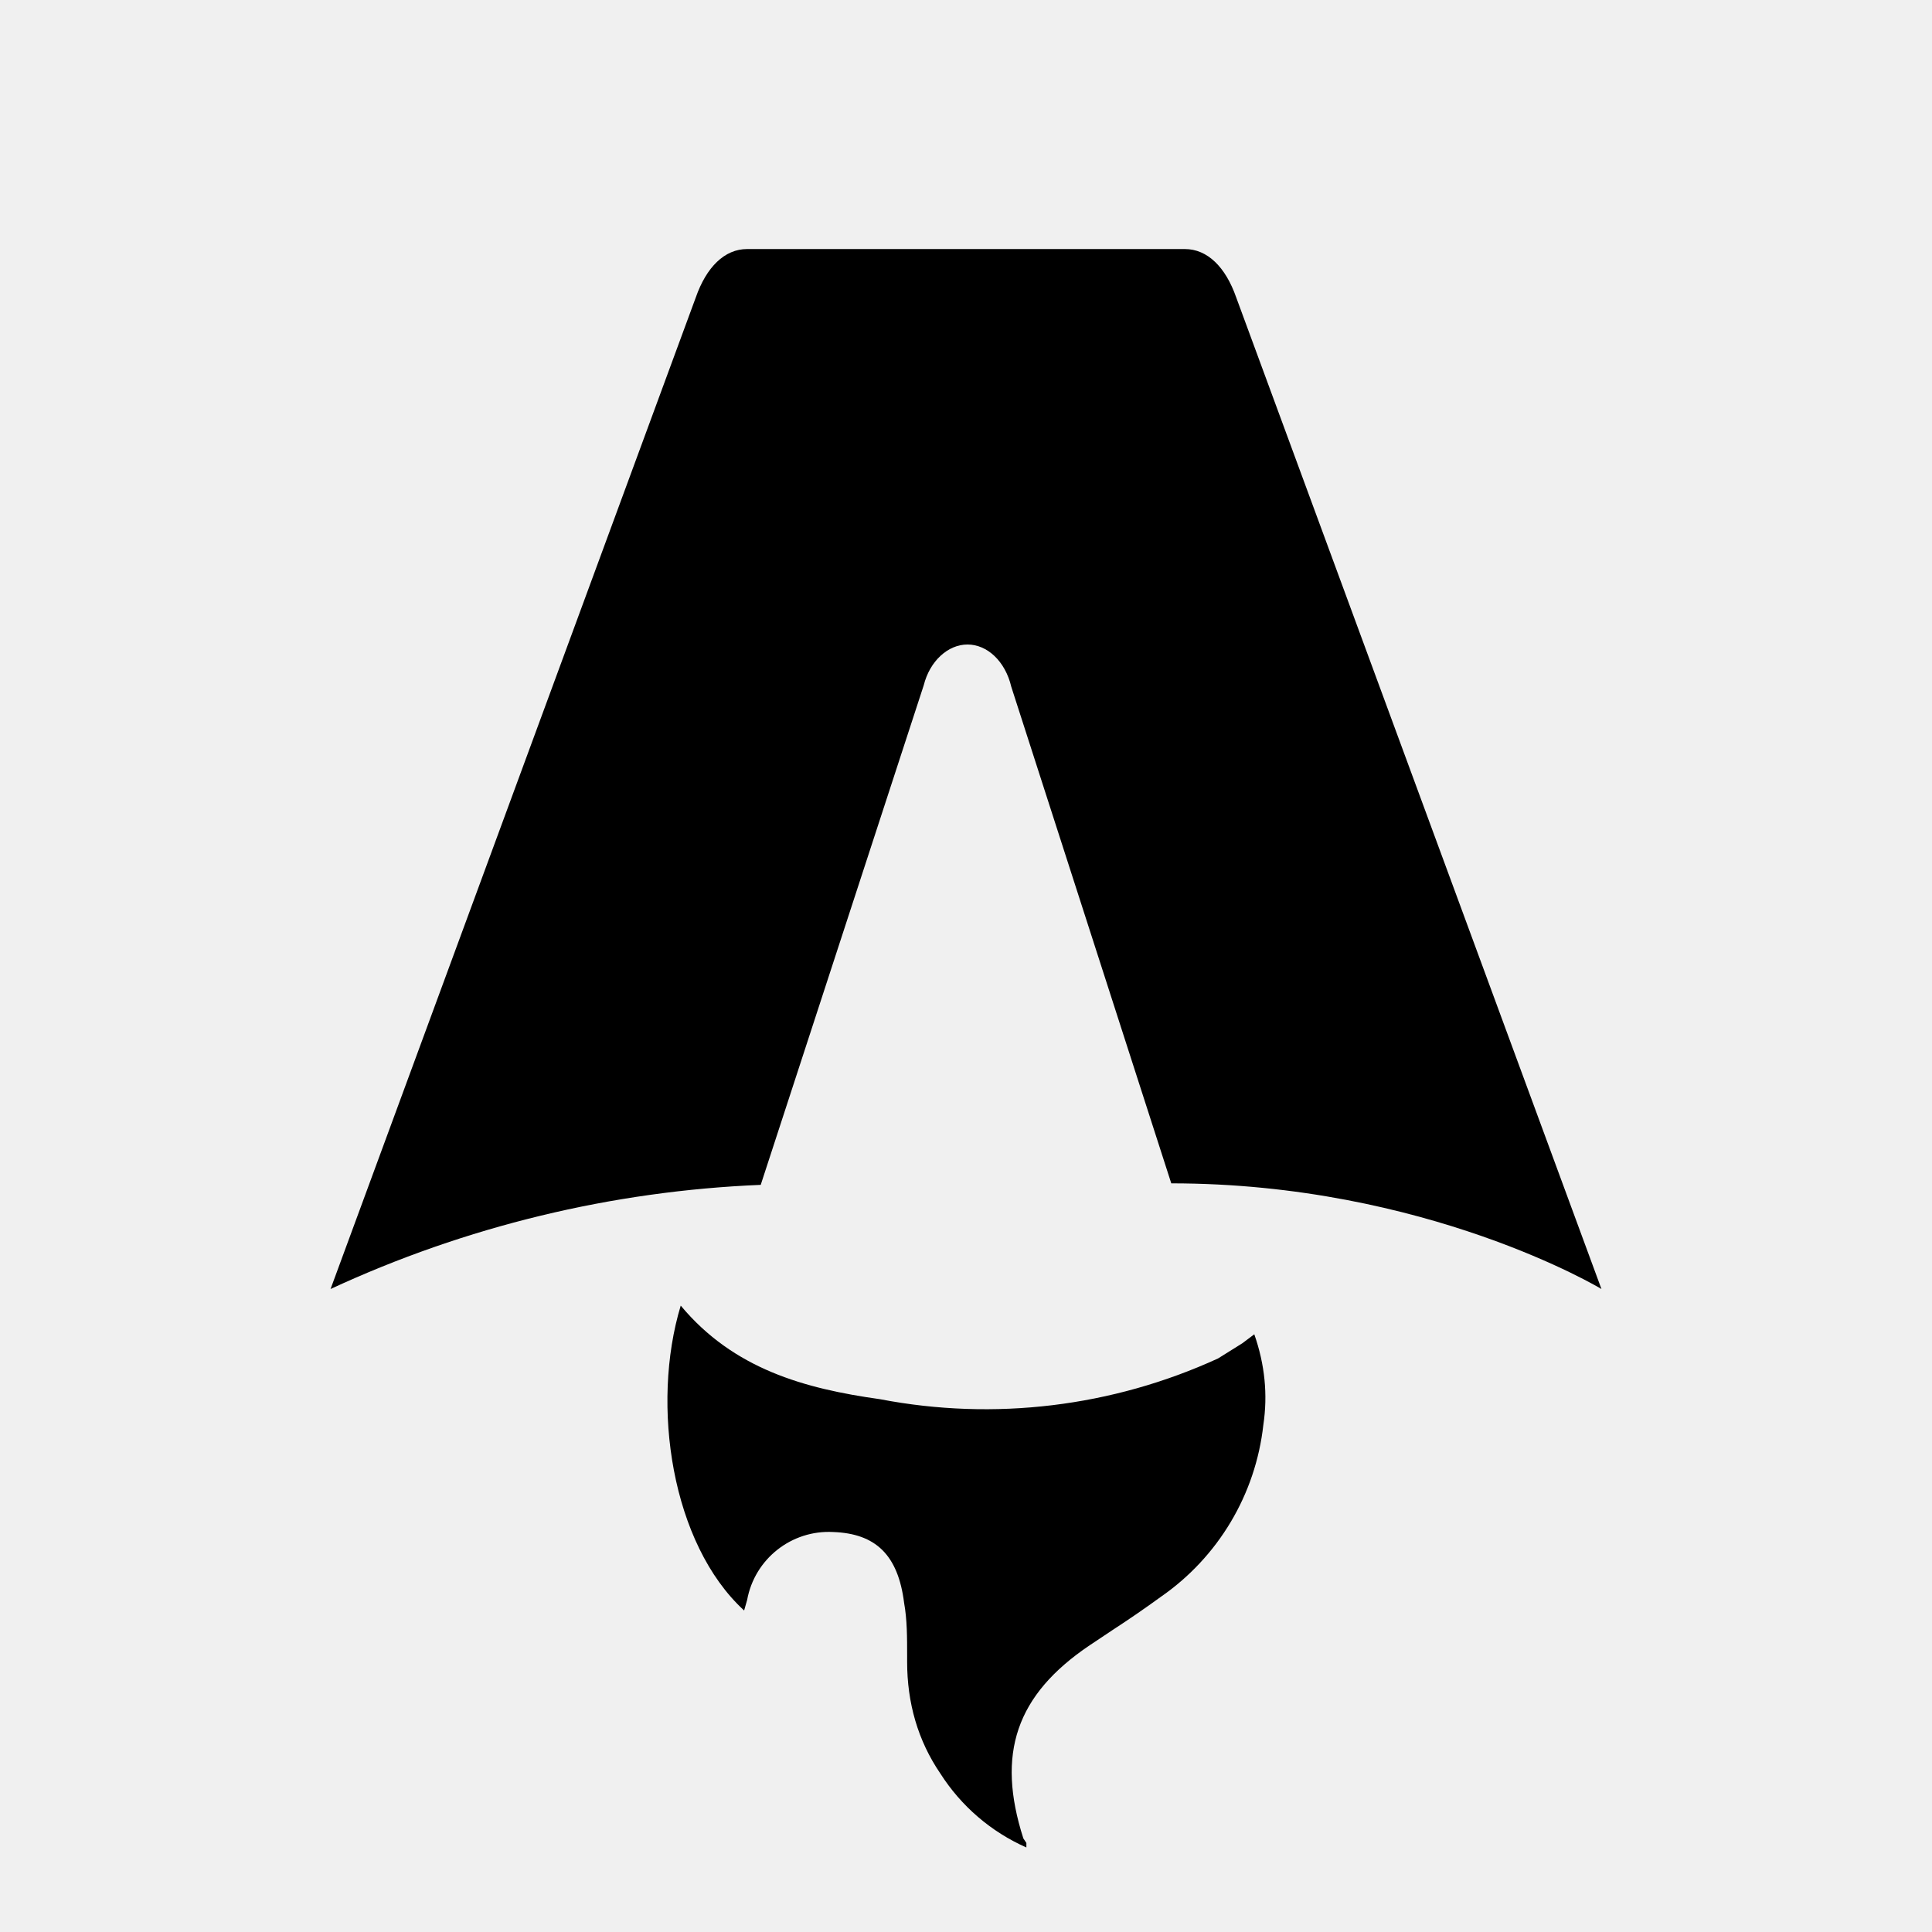
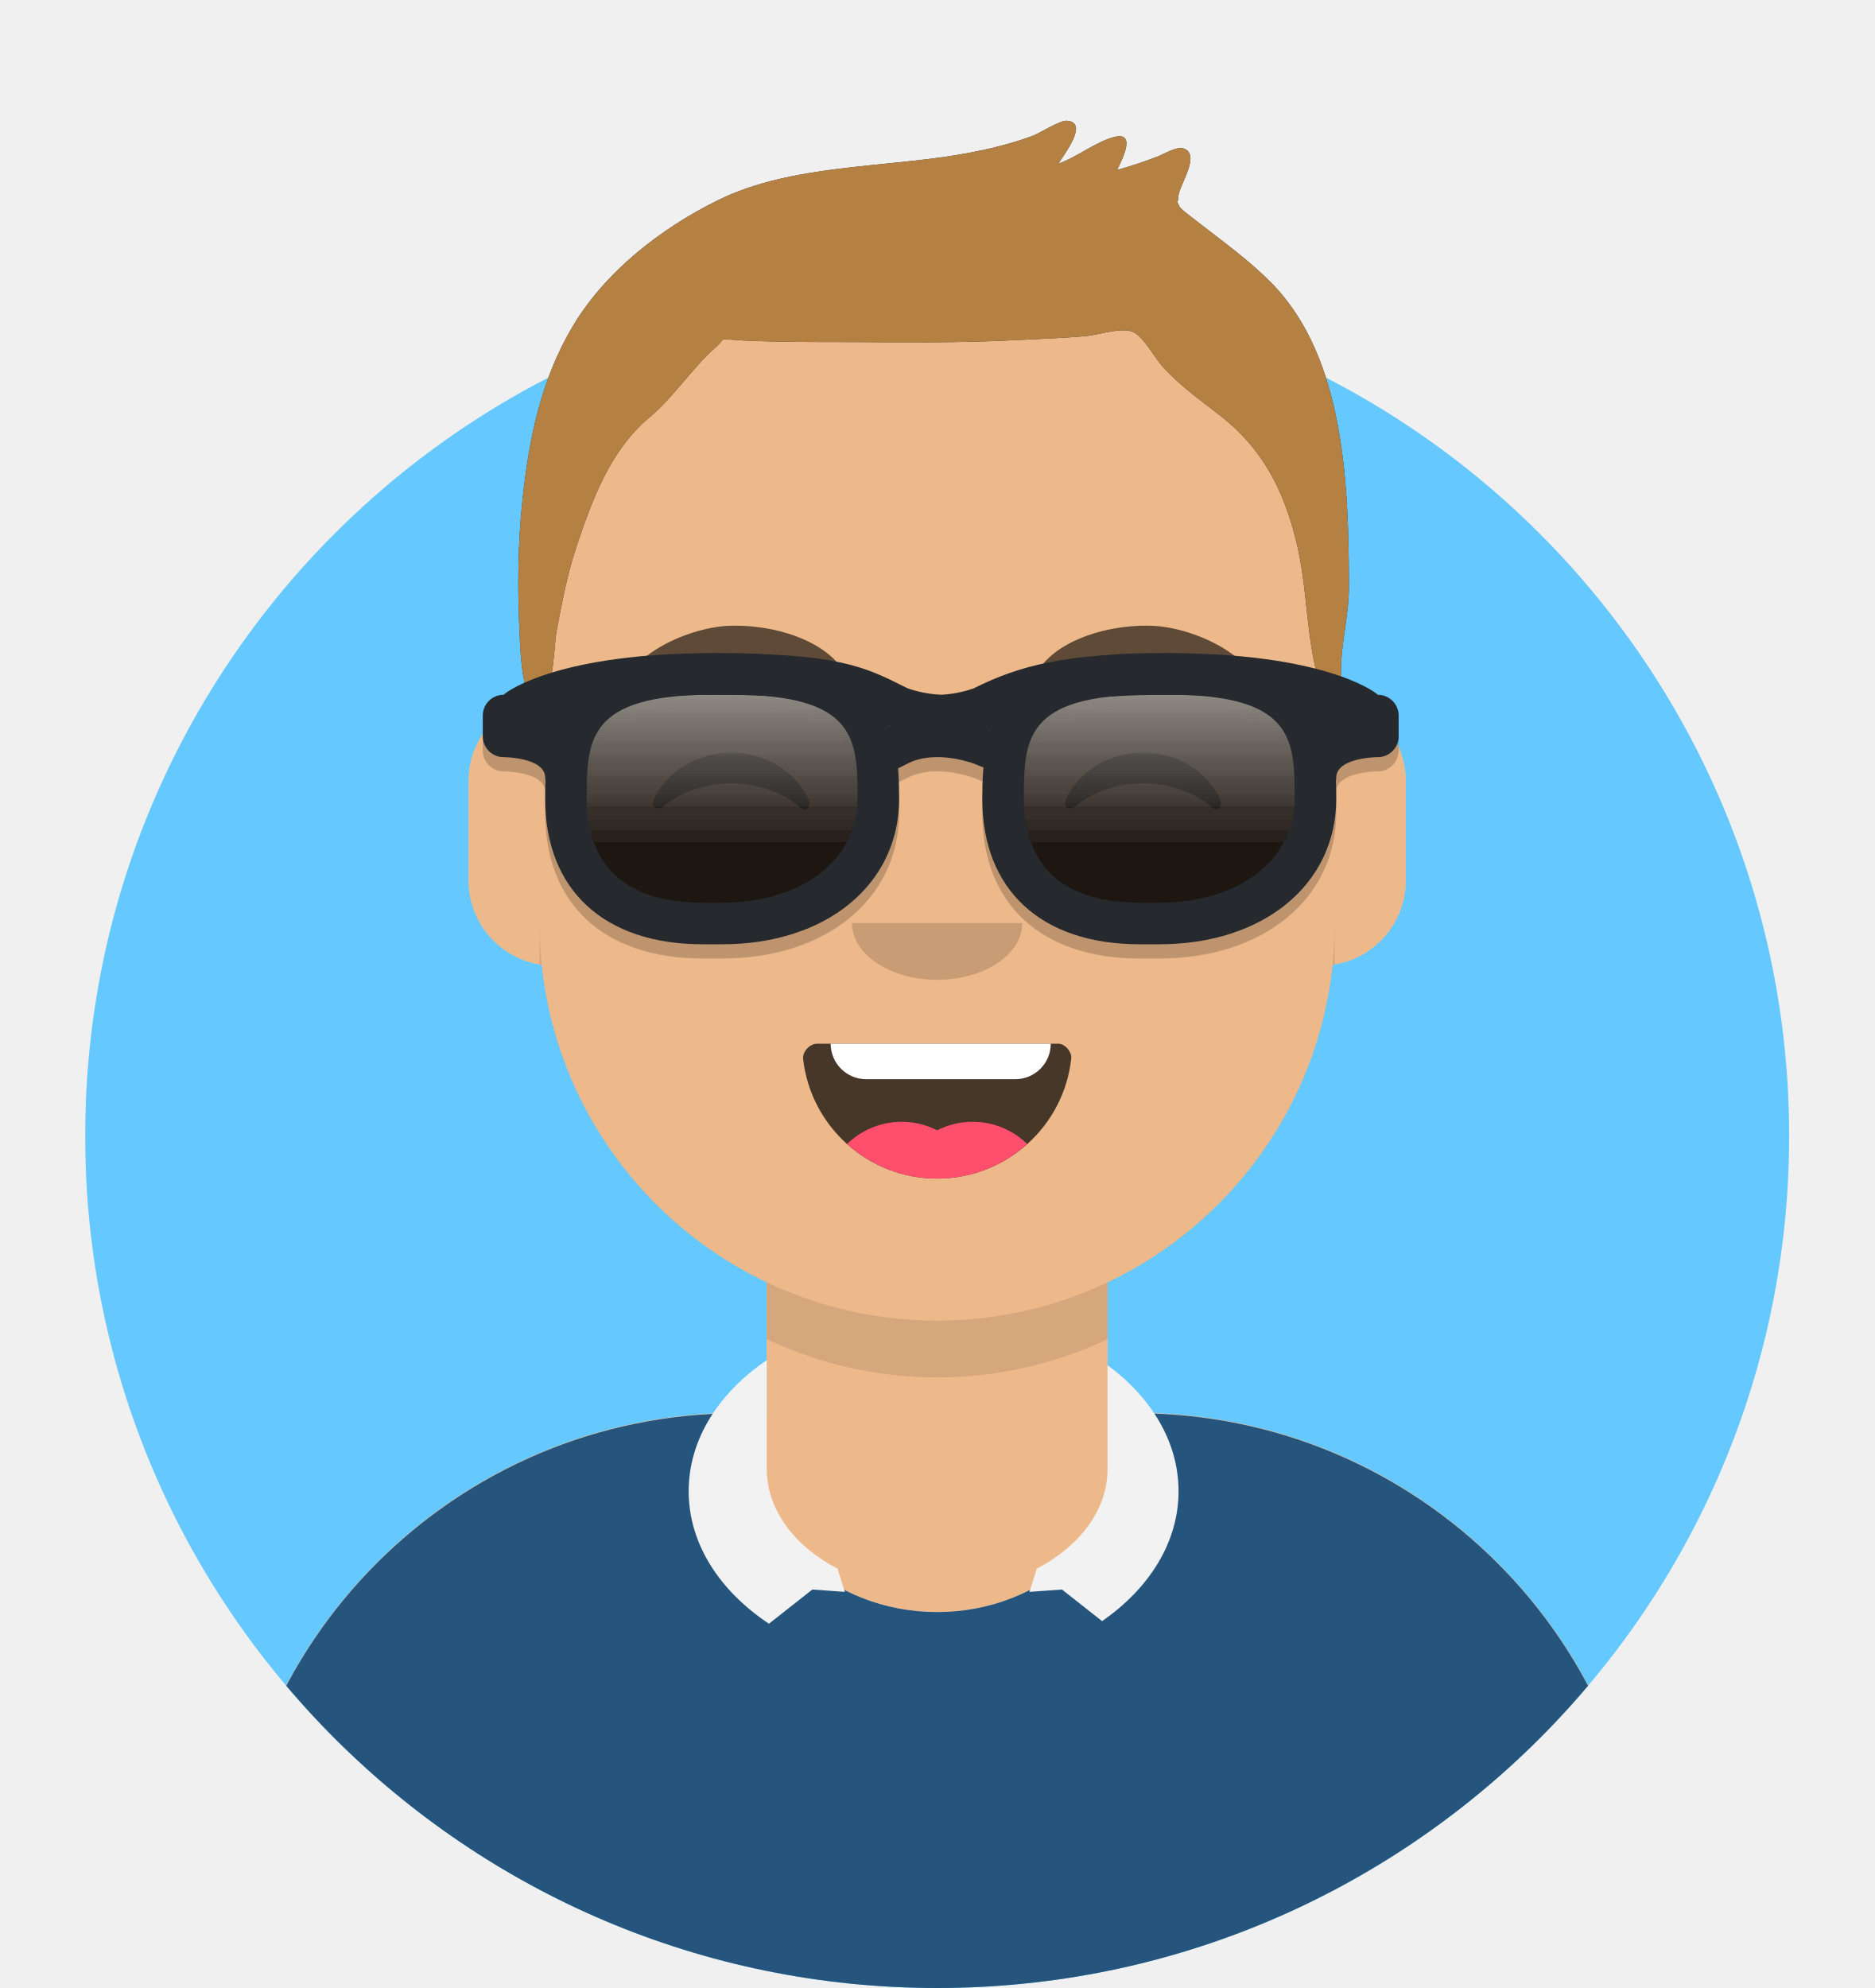
- <svg xmlns="http://www.w3.org/2000/svg" fill="none" viewBox="0 0 128 128">
-   <path d="M50.4 78.5a75.1 75.1 0 0 0-28.5 6.9l24.2-65.7c.7-2 1.9-3.2 3.4-3.2h29c1.5 0 2.7 1.2 3.4 3.2l24.2 65.7s-11.6-7-28.5-7L67 45.5c-.4-1.7-1.6-2.8-2.9-2.8-1.3 0-2.5 1.1-2.9 2.7L50.4 78.5Zm-1.1 28.2Zm-4.2-20.2c-2 6.6-.6 15.8 4.2 20.2a17.5 17.5 0 0 1 .2-.7 5.5 5.5 0 0 1 5.7-4.5c2.8.1 4.3 1.5 4.7 4.7.2 1.1.2 2.3.2 3.5v.4c0 2.7.7 5.2 2.2 7.4a13 13 0 0 0 5.7 4.9v-.3l-.2-.3c-1.8-5.6-.5-9.5 4.4-12.8l1.5-1a73 73 0 0 0 3.2-2.2 16 16 0 0 0 6.8-11.4c.3-2 .1-4-.6-6l-.8.6-1.6 1a37 37 0 0 1-22.4 2.7c-5-.7-9.7-2-13.2-6.2Z" />
-   <style>
-         path { fill: #000; }
-         @media (prefers-color-scheme: dark) {
-             path { fill: #FFF; }
-         }
-     </style>
+ <svg xmlns="http://www.w3.org/2000/svg" xmlns:xlink="http://www.w3.org/1999/xlink" width="264px" height="280px" viewBox="0 0 264 280" version="1.1">
+   <defs>
+     <circle id="react-path-1" cx="120" cy="120" r="120" />
+     <path d="M12,160 C12,226.274 65.726,280 132,280 C198.274,280 252,226.274 252,160 L264,160 L264,-1.42108547e-14 L-3.19744231e-14,-1.42108547e-14 L-3.19744231e-14,160 L12,160 Z" id="react-path-2" />
+     <path d="M124,144.611 L124,163 L128,163 L128,163 C167.765,163 200,195.235 200,235 L200,244 L0,244 L0,235 C-4.86974701e-15,195.235 32.235,163 72,163 L72,163 L76,163 L76,144.611 C58.763,136.422 46.372,119.687 44.305,99.881 C38.48,99.058 34,94.052 34,88 L34,74 C34,68.054 38.325,63.118 44,62.166 L44,56 L44,56 C44,25.072 69.072,5.68137151e-15 100,0 L100,0 L100,0 C130.928,-5.68137151e-15 156,25.072 156,56 L156,62.166 C161.675,63.118 166,68.054 166,74 L166,88 C166,94.052 161.52,99.058 155.695,99.881 C153.628,119.687 141.237,136.422 124,144.611 Z" id="react-path-3" />
+   </defs>
+   <g id="Avataaar" stroke="none" stroke-width="1" fill="none" fill-rule="evenodd">
+     <g transform="translate(-825, -1100)" id="Avataaar/Circle">
+       <g transform="translate(825, 1100)">
+         <g id="Circle" stroke-width="1" fill-rule="evenodd" transform="translate(12, 40)">
+           <mask id="react-mask-4" fill="white">
+             <use xlink:href="#react-path-1" />
+           </mask>
+           <use id="Circle-Background" fill="#E6E6E6" xlink:href="#react-path-1" />
+           <g id="Color/Palette/Blue-01" mask="url(#react-mask-4)" fill="#65C9FF">
+             <rect id="🖍Color" x="0" y="0" width="240" height="240" />
+           </g>
+         </g>
+         <mask id="react-mask-5" fill="white">
+           <use xlink:href="#react-path-2" />
+         </mask>
+         <g id="Mask" />
+         <g id="Avataaar" stroke-width="1" fill-rule="evenodd" mask="url(#react-mask-5)">
+           <g id="Body" transform="translate(32, 36)">
+             <mask id="react-mask-6" fill="white">
+               <use xlink:href="#react-path-3" />
+             </mask>
+             <use fill="#D0C6AC" xlink:href="#react-path-3" />
+             <g id="Skin/👶🏽-03-Brown" mask="url(#react-mask-6)" fill="#EDB98A">
+               <g transform="translate(0, 0)" id="Color">
+                 <rect x="0" y="0" width="264" height="280" />
+               </g>
+             </g>
+             <path d="M156,79 L156,102 C156,132.928 130.928,158 100,158 C69.072,158 44,132.928 44,102 L44,79 L44,94 C44,124.928 69.072,150 100,150 C130.928,150 156,124.928 156,94 L156,79 Z" id="Neck-Shadow" fill-opacity="0.1" fill="#000000" mask="url(#react-mask-6)" />
+           </g>
+           <g id="Clothing/Collar-+-Sweater" transform="translate(0, 170)">
+             <defs>
+               <path d="M105.192,29.052 L104,29.052 L104,29.052 C64.235,29.052 32,61.287 32,101.052 L32,110 L232,110 L232,101.052 C232,61.287 199.765,29.052 160,29.052 L160,29.052 L158.808,29.052 C158.935,30.035 159,31.036 159,32.052 C159,45.859 146.912,57.052 132,57.052 C117.088,57.052 105,45.859 105,32.052 C105,31.036 105.065,30.035 105.192,29.052 Z" id="react-path-167" />
+             </defs>
+             <mask id="react-mask-168" fill="white">
+               <use xlink:href="#react-path-167" />
+             </mask>
+             <use id="Clothes" fill="#E6E6E6" fill-rule="evenodd" xlink:href="#react-path-167" />
+             <g id="Color/Palette/Gray-01" mask="url(#react-mask-168)" fill-rule="evenodd" fill="#25557C">
+               <rect id="🖍Color" x="0" y="0" width="264" height="110" />
+             </g>
+             <path d="M156,22.279 C162.182,26.835 166,33.106 166,40.028 C166,47.233 161.863,53.733 155.229,58.327 L149.579,53.876 L145,54.208 L146,51.057 L145.922,50.996 C152.022,47.853 156,42.7 156,36.877 L156,22.279 Z M108,21.571 C101.233,26.174 97,32.74 97,40.028 C97,47.426 101.362,54.08 108.308,58.692 L114.421,53.876 L119,54.208 L118,51.057 L118.078,50.996 C111.978,47.853 108,42.7 108,36.877 L108,21.571 Z" id="Collar" fill="#F2F2F2" fill-rule="evenodd" />
+           </g>
+           <g id="Face" transform="translate(76, 82)" fill="#000000">
+             <g id="Mouth/Smile" transform="translate(2, 52)">
+               <defs>
+                 <path d="M35.118,15.128 C36.176,24.62 44.226,32 54,32 C63.804,32 71.874,24.574 72.892,15.04 C72.974,14.273 72.117,13 71.043,13 C56.149,13 44.738,13 37.087,13 C36.007,13 35.012,14.178 35.118,15.128 Z" id="react-path-213" />
+               </defs>
+               <mask id="react-mask-214" fill="white">
+                 <use xlink:href="#react-path-213" />
+               </mask>
+               <use id="Mouth" fill-opacity="0.7" fill="#000000" fill-rule="evenodd" xlink:href="#react-path-213" />
+               <rect id="Teeth" fill="#FFFFFF" fill-rule="evenodd" mask="url(#react-mask-214)" x="39" y="2" width="31" height="16" rx="5" />
+               <g id="Tongue" stroke-width="1" fill-rule="evenodd" mask="url(#react-mask-214)" fill="#FF4F6D">
+                 <g transform="translate(38, 24)">
+                   <circle cx="11" cy="11" r="11" />
+                   <circle cx="21" cy="11" r="11" />
+                 </g>
+               </g>
+             </g>
+             <g id="Nose/Default" transform="translate(28, 40)" fill-opacity="0.16">
+               <path d="M16,8 C16,12.418 21.373,16 28,16 L28,16 C34.627,16 40,12.418 40,8" id="Nose" />
+             </g>
+             <g id="Eyes/Happy-😁" transform="translate(0, 8)" fill-opacity="0.6">
+               <path d="M16.16,22.447 C18.007,18.649 22.164,16 26.998,16 C31.814,16 35.959,18.63 37.815,22.407 C38.367,23.529 37.582,24.447 36.791,23.767 C34.34,21.66 30.859,20.344 26.998,20.344 C23.257,20.344 19.874,21.579 17.438,23.572 C16.547,24.3 15.62,23.558 16.16,22.447 Z" id="Squint" />
+               <path d="M74.16,22.447 C76.007,18.649 80.164,16 84.998,16 C89.814,16 93.959,18.63 95.815,22.407 C96.367,23.529 95.582,24.447 94.791,23.767 C92.34,21.66 88.859,20.344 84.998,20.344 C81.257,20.344 77.874,21.579 75.438,23.572 C74.547,24.3 73.62,23.558 74.16,22.447 Z" id="Squint" />
+             </g>
+             <g id="Eyebrow/Natural/Default-Natural" fill-opacity="0.6">
+               <path d="M26.039,6.21 C20.278,6.983 11.293,12.005 12.044,17.818 C12.069,18.008 12.357,18.067 12.481,17.908 C14.967,14.72 34.193,10.037 41.194,11.015 C41.835,11.104 42.258,10.443 41.821,10.03 C38.077,6.495 31.2,5.512 26.039,6.21" id="Eyebrow" transform="translate(27, 12) rotate(5) translate(-27, -12) " />
+               <path d="M85.039,6.21 C79.278,6.983 70.293,12.005 71.044,17.818 C71.069,18.008 71.357,18.067 71.481,17.908 C73.967,14.72 93.193,10.037 100.194,11.015 C100.835,11.104 101.258,10.443 100.821,10.03 C97.077,6.495 90.2,5.512 85.039,6.21" id="Eyebrow" transform="translate(86, 12) scale(-1, 1) rotate(5) translate(-86, -12) " />
+             </g>
+           </g>
+           <g id="Top" stroke-width="1" fill-rule="evenodd">
+             <defs>
+               <rect id="react-path-275" x="0" y="0" width="264" height="280" />
+               <path d="M180.15,39.92 C177.39,37.1 174.186,34.707 171.069,32.307 C170.382,31.777 169.683,31.261 169.011,30.712 C168.858,30.587 167.292,29.466 167.105,29.053 C166.654,28.06 166.915,28.833 166.977,27.649 C167.056,26.151 170.111,21.919 167.831,20.949 C166.828,20.522 165.04,21.658 164.078,22.033 C162.196,22.767 160.292,23.393 158.347,23.933 C159.279,22.076 161.055,18.359 157.716,19.354 C155.114,20.129 152.69,22.122 150.076,23.059 C150.941,21.642 154.4,17.248 151.274,17.002 C150.302,16.926 147.471,18.75 146.424,19.14 C143.287,20.305 140.083,21.059 136.79,21.653 C125.592,23.671 112.497,23.095 102.137,28.193 C94.149,32.124 86.263,38.222 81.648,45.988 C77.201,53.473 75.538,61.664 74.607,70.241 C73.924,76.536 73.868,83.043 74.188,89.36 C74.292,91.43 74.525,100.971 77.532,98.081 C79.03,96.642 79.019,90.828 79.396,88.86 C80.147,84.945 80.87,81.013 82.122,77.223 C84.328,70.544 86.931,63.43 92.427,58.83 C95.954,55.878 98.431,51.889 101.806,48.911 C103.322,47.574 102.165,47.713 104.603,47.889 C106.241,48.006 107.885,48.051 109.526,48.094 C113.322,48.193 117.124,48.168 120.921,48.181 C128.568,48.209 136.179,48.317 143.819,47.916 C147.214,47.739 150.618,47.642 154.004,47.328 C155.895,47.153 159.251,45.941 160.808,46.867 C162.233,47.714 163.713,50.482 164.736,51.615 C167.154,54.294 170.036,56.339 172.862,58.535 C178.757,63.115 181.732,68.867 183.523,76.023 C185.306,83.153 184.806,89.768 187.013,96.785 C187.402,98.018 188.429,100.145 189.695,98.239 C189.93,97.885 189.87,95.939 189.87,94.819 C189.87,90.3 191.014,86.908 191,82.359 C190.944,68.527 190.496,50.491 180.15,39.92 Z" id="react-path-274" />
+               <filter x="-0.8%" y="-2.0%" width="101.5%" height="108.0%" filterUnits="objectBoundingBox" id="react-filter-271">
+                 <feOffset dx="0" dy="2" in="SourceAlpha" result="shadowOffsetOuter1" />
+                 <feColorMatrix values="0 0 0 0 0   0 0 0 0 0   0 0 0 0 0  0 0 0 0.16 0" type="matrix" in="shadowOffsetOuter1" result="shadowMatrixOuter1" />
+                 <feMerge>
+                   <feMergeNode in="shadowMatrixOuter1" />
+                   <feMergeNode in="SourceGraphic" />
+                 </feMerge>
+               </filter>
+             </defs>
+             <mask id="react-mask-273" fill="white">
+               <use xlink:href="#react-path-275" />
+             </mask>
+             <g id="Mask" />
+             <g id="Top/Short-Hair/Short-Flat" mask="url(#react-mask-273)">
+               <g transform="translate(-1, 0)">
+                 <mask id="react-mask-272" fill="white">
+                   <use xlink:href="#react-path-274" />
+                 </mask>
+                 <use id="Short-Hair" stroke="none" fill="#1F3140" fill-rule="evenodd" xlink:href="#react-path-274" />
+                 <g id="Skin/👶🏽-03-Brown" mask="url(#react-mask-272)" fill="#B58143">
+                   <g transform="translate(0, 0) " id="Color">
+                     <rect x="0" y="0" width="264" height="280" />
+                   </g>
+                 </g>
+                 <g id="Top/_Resources/Wayfarers" fill="none" transform="translate(62, 85)" stroke-width="1">
+                   <defs>
+                     <filter x="-0.8%" y="-2.4%" width="101.6%" height="109.8%" filterUnits="objectBoundingBox" id="react-filter-278">
+                       <feOffset dx="0" dy="2" in="SourceAlpha" result="shadowOffsetOuter1" />
+                       <feColorMatrix values="0 0 0 0 0   0 0 0 0 0   0 0 0 0 0  0 0 0 0.2 0" type="matrix" in="shadowOffsetOuter1" result="shadowMatrixOuter1" />
+                       <feMerge>
+                         <feMergeNode in="shadowMatrixOuter1" />
+                         <feMergeNode in="SourceGraphic" />
+                       </feMerge>
+                     </filter>
+                     <linearGradient x1="50%" y1="0%" x2="50%" y2="100%" id="react-linear-gradient-279">
+                       <stop stop-color="#FFFFFF" stop-opacity="0.5" offset="0%" />
+                       <stop stop-color="#000000" stop-opacity="0.5" offset="70.506%" />
+                     </linearGradient>
+                     <path d="M44.918,17.571 C44.918,27.274 36.668,35.143 22.92,35.143 L20.17,35.143 C6.423,35.143 0.923,27.271 0.923,17.571 L0.923,17.571 C0.923,7.866 2.207,0 21.455,0 L24.386,0 C43.634,0 44.918,7.866 44.918,17.571 L44.918,17.571 Z" id="react-path-276" />
+                     <path d="M106.486,17.571 C106.486,27.274 98.239,35.143 84.489,35.143 L81.739,35.143 C67.991,35.143 62.491,27.271 62.491,17.571 L62.491,17.571 C62.491,7.866 63.775,0 83.023,0 L85.955,0 C105.199,0 106.486,7.866 106.486,17.571 L106.486,17.571 Z" id="react-path-277" />
+                   </defs>
+                   <g id="Wayfarers" filter="url(#react-filter-278)" transform="translate(7, 7)">
+                     <g id="Shades" transform="translate(10.79546, 2.928571)" fill-rule="nonzero">
+                       <g id="Shade">
+                         <use fill-opacity="0.7" fill="#000000" fill-rule="evenodd" xlink:href="#react-path-276" />
+                         <use fill="url(#react-linear-gradient-279)" fill-rule="evenodd" xlink:href="#react-path-276" style="mix-blend-mode: screen;" />
+                       </g>
+                       <g id="Shade">
+                         <use fill-opacity="0.7" fill="#000000" fill-rule="evenodd" xlink:href="#react-path-277" />
+                         <use fill="url(#react-linear-gradient-279)" fill-rule="evenodd" xlink:href="#react-path-277" style="mix-blend-mode: screen;" />
+                       </g>
+                     </g>
+                     <path d="M33.716,41 L30.966,41 C17.078,41 8.787,33.336 8.787,20.5 C8.787,10.127 10.599,0 32.25,0 L35.182,0 C56.833,0 58.645,10.127 58.645,20.5 C58.645,32.569 48.396,41 33.716,41 Z M32.25,5.854 C14.65,5.854 14.65,12.318 14.65,20.5 C14.65,27.18 17.48,35.143 30.966,35.143 L33.716,35.143 C44.942,35.143 52.782,29.122 52.782,20.5 C52.782,12.318 52.782,5.854 35.182,5.854 L32.25,5.854 Z" id="Left" fill="#252C2F" fill-rule="nonzero" />
+                     <path d="M95.284,41 L92.534,41 C78.646,41 70.355,33.336 70.355,20.5 C70.355,10.127 72.167,0 93.818,0 L96.75,0 C118.401,0 120.213,10.127 120.213,20.5 C120.213,32.569 109.964,41 95.284,41 Z M93.818,5.854 C76.218,5.854 76.218,12.318 76.218,20.5 C76.218,27.18 79.051,35.143 92.534,35.143 L95.284,35.143 C106.51,35.143 114.35,29.122 114.35,20.5 C114.35,12.318 114.35,5.854 96.75,5.854 L93.818,5.854 Z" id="Right" fill="#252C2F" fill-rule="nonzero" />
+                     <path d="M2.932,5.857 C3.618,5.172 11.123,0 32.25,0 C49.964,0 53.714,1.88 59.39,4.721 L59.805,4.931 C60.2,5.073 62.218,5.774 64.578,5.851 C66.729,5.757 68.568,5.161 69.106,4.97 C75.584,1.748 81.926,0 96.75,0 C117.877,0 125.382,5.172 126.068,5.857 C127.689,5.857 129,7.166 129,8.786 L129,11.714 C129,13.334 127.689,14.643 126.068,14.643 C126.068,14.643 120.205,14.643 120.205,17.571 C120.205,20.5 117.273,13.334 117.273,11.714 L117.273,8.862 C113.697,7.462 107.297,5.857 96.75,5.857 C85,5.857 79.148,6.988 74.128,9.104 L74.184,9.243 L71.688,10.25 L74.181,11.258 L71.981,16.687 L69.264,15.589 C69.021,15.49 68.497,15.314 67.771,15.131 C65.747,14.62 63.665,14.465 61.825,14.851 C61.15,14.993 60.523,15.206 59.948,15.493 L57.326,16.803 L54.703,11.565 L57.325,10.255 L57.331,10.252 L54.819,9.237 L54.899,9.039 C50.57,6.976 46.578,5.857 32.25,5.857 C21.704,5.857 15.303,7.461 11.727,8.861 L11.727,11.714 C11.727,13.334 8.795,20.5 8.795,17.571 C8.795,14.643 2.932,14.643 2.932,14.643 C1.313,14.643 0,13.334 0,11.714 L0,8.786 C0,7.166 1.313,5.857 2.932,5.857 Z" id="Stuff" fill="#252C2F" fill-rule="nonzero" />
+                   </g>
+                 </g>
+               </g>
+             </g>
+           </g>
+         </g>
+       </g>
+     </g>
+   </g>
</svg>
